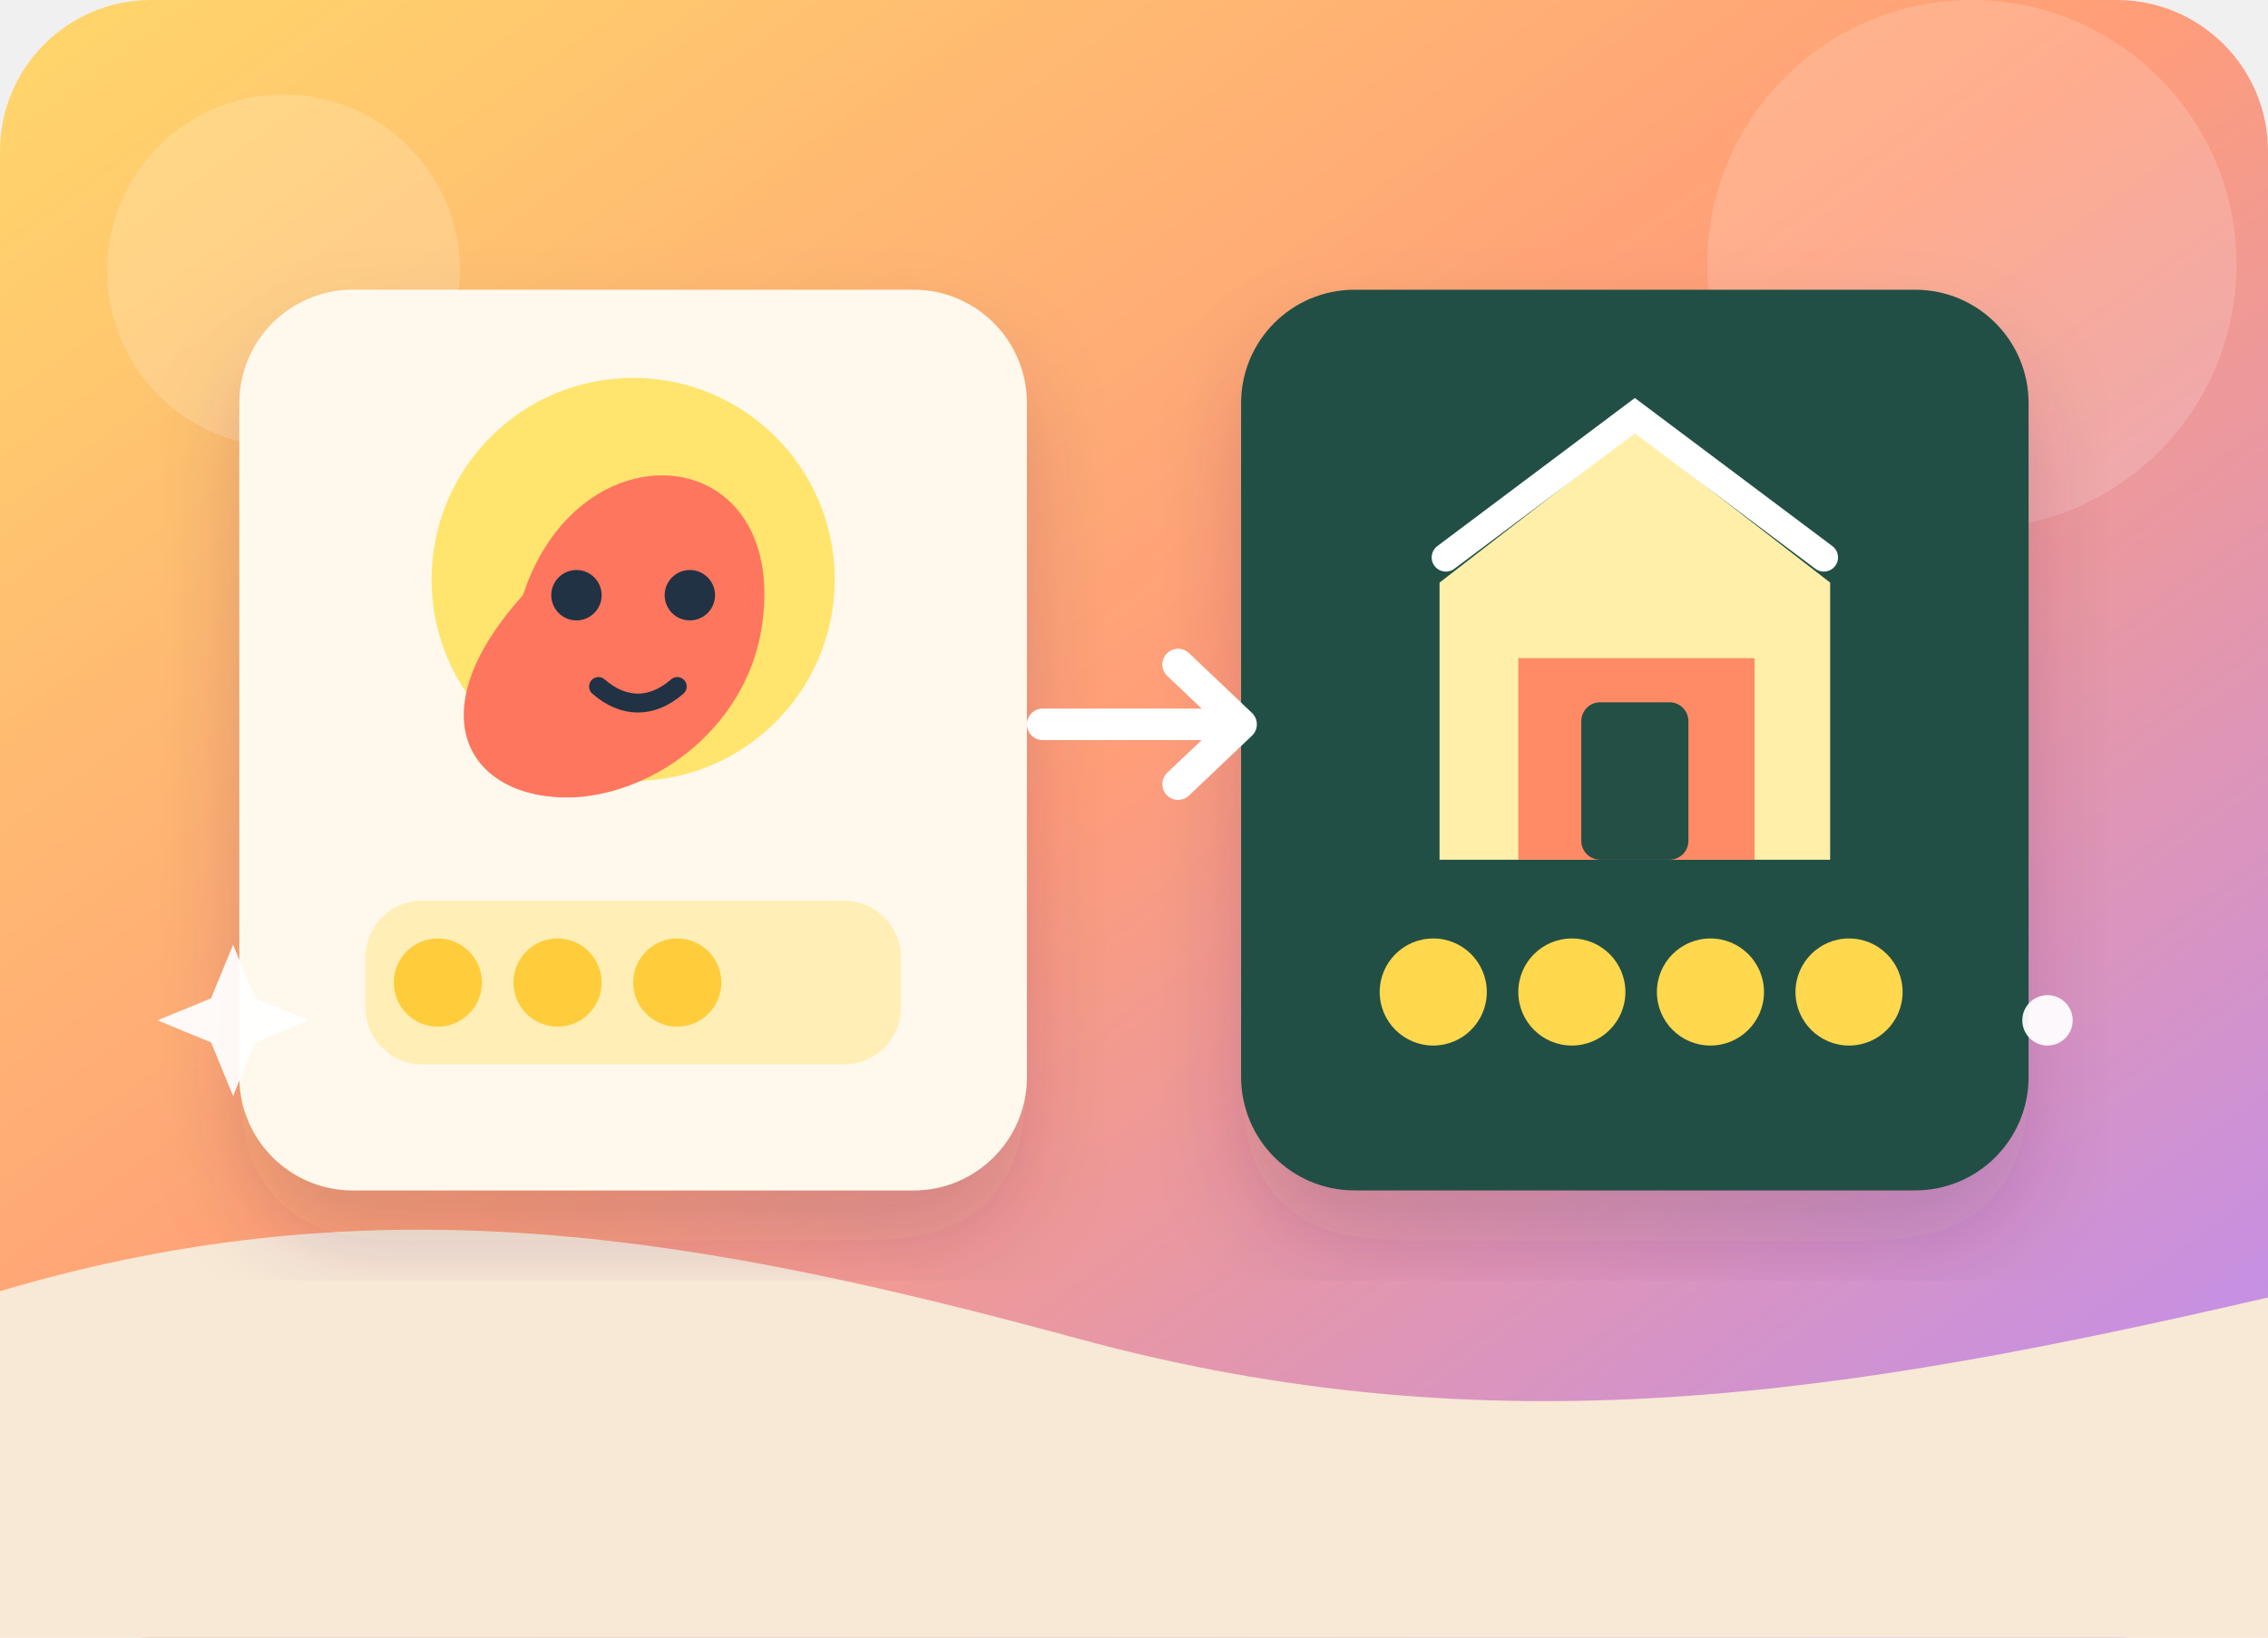
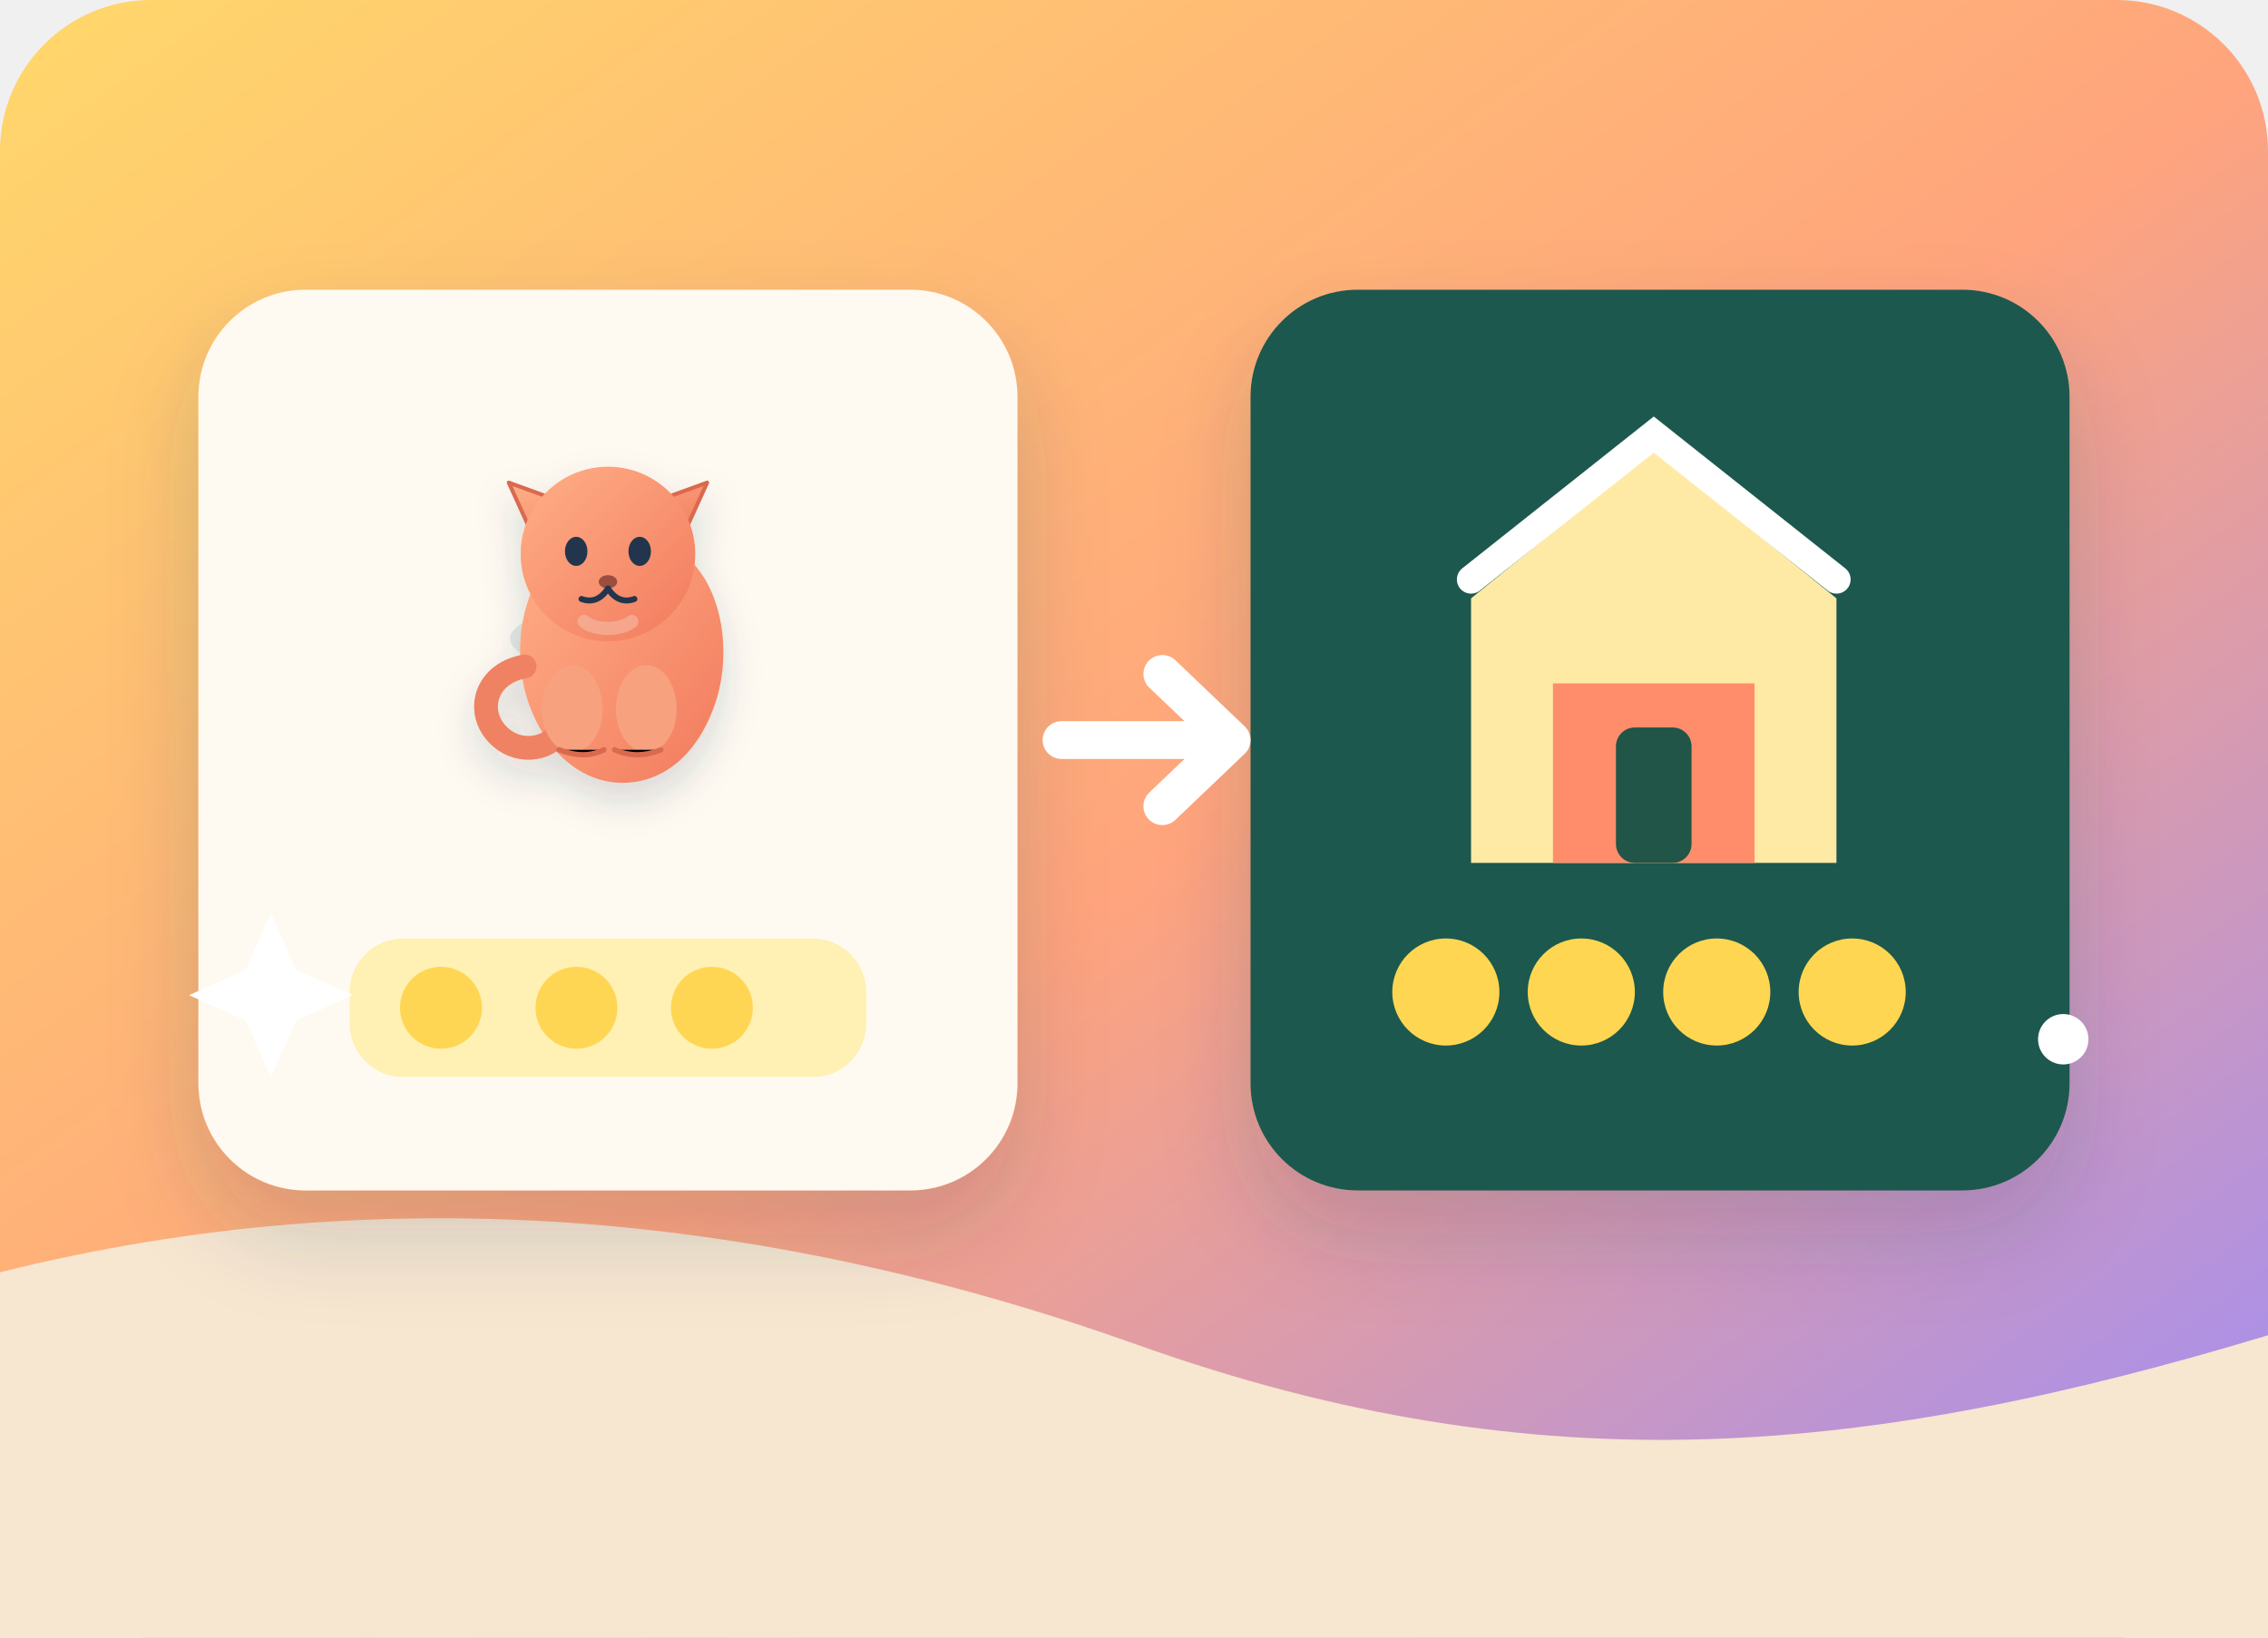
<svg xmlns="http://www.w3.org/2000/svg" viewBox="0 0 720 520" role="img" aria-labelledby="t">
  <defs>
+     <linearGradient id="fur" x1="0" y1="0" x2="1" y2="1">
+       <stop stop-color="#ffb087" />
+       <stop offset="1" stop-color="#f27a5d" />
+     </linearGradient>
+     <filter id="shadow" x="-30%" y="-30%" width="160%" height="160%">
+       <feDropShadow dx="0" dy="14" stdDeviation="14" flood-color="#223a5a" flood-opacity=".18" />
+     </filter>
    <linearGradient id="bg" x1="0" y1="0" x2="1" y2="1">
-       <stop stop-color="#FFD86A" />
-       <stop offset=".48" stop-color="#FF9D79" />
-       <stop offset="1" stop-color="#B78CFF" />
+       <stop stop-color="#ffd86b" />
+       <stop offset=".52" stop-color="#ffa47d" />
+       <stop offset="1" stop-color="#9a8cff" />
    </linearGradient>
-     <filter id="s">
-       <feDropShadow dx="0" dy="16" stdDeviation="14" flood-color="#4d2d55" flood-opacity=".18" />
-     </filter>
  </defs>
  <rect width="720" height="520" rx="48" fill="url(#bg)" />
-   <circle cx="90" cy="86" r="56" fill="#fff" opacity=".18" />
-   <circle cx="626" cy="84" r="84" fill="#fff" opacity=".16" />
-   <path d="M0 410c121-36 224-17 342 15 132 36 244 18 378-13v108H0Z" fill="#F8E8D6" />
-   <rect x="76" y="92" width="250" height="286" rx="36" fill="#FFF9ED" filter="url(#s)" />
-   <rect x="394" y="92" width="250" height="286" rx="36" fill="#244F44" filter="url(#s)" />
-   <circle cx="201" cy="184" r="64" fill="#FFE56E" />
-   <path d="M166 189c18-55 84-49 76 9-4 30-30 52-57 55-34 3-55-24-19-64Z" fill="#FF765F" />
-   <circle cx="183" cy="189" r="8" fill="#213244" />
-   <circle cx="219" cy="189" r="8" fill="#213244" />
-   <path d="M190 218c8 7 17 7 25 0" fill="none" stroke="#213244" stroke-width="6" stroke-linecap="round" />
-   <rect x="116" y="286" width="170" height="52" rx="18" fill="#FFEFB6" />
-   <circle cx="139" cy="312" r="14" fill="#FFCC3B" />
-   <circle cx="177" cy="312" r="14" fill="#FFCC3B" />
-   <circle cx="215" cy="312" r="14" fill="#FFCC3B" />
-   <path d="M457 273V185l62-48 62 48v88" fill="#FFEFA9" />
-   <path d="M482 273v-64h75v64" fill="#FF8A66" />
-   <rect x="502" y="223" width="34" height="50" rx="6" fill="#244F44" />
-   <path d="M459 177l60-45 60 45" fill="none" stroke="#fff" stroke-width="9" stroke-linecap="round" />
-   <circle cx="455" cy="315" r="17" fill="#FFD84D" />
-   <circle cx="499" cy="315" r="17" fill="#FFD84D" />
-   <circle cx="543" cy="315" r="17" fill="#FFD84D" />
-   <circle cx="587" cy="315" r="17" fill="#FFD84D" />
-   <path d="M331 230h58" stroke="#fff" stroke-width="10" stroke-linecap="round" />
-   <path d="M374 211l20 19-20 19" fill="none" stroke="#fff" stroke-width="10" stroke-linecap="round" stroke-linejoin="round" />
-   <g fill="#fff" opacity=".94">
-     <path d="M74 300l7 17 17 7-17 7-7 17-7-17-17-7 17-7Z" />
-     <circle cx="650" cy="324" r="8" />
+   <path d="M0 404c124-31 246-18 361 23 129 46 233 35 359-3v96H0Z" fill="#f7e6d0" />
+   <g filter="url(#shadow)">
+     <rect x="63" y="92" width="260" height="286" rx="34" fill="#fffaf1" />
+     <rect x="397" y="92" width="260" height="286" rx="34" fill="#1e594d" />
+   </g>
+   <g transform="translate(193 165) scale(.42)">
+     <g id="cat" filter="url(#shadow)">
+       <ellipse cx="0" cy="90" rx="74" ry="24" fill="#20364d" opacity=".10" />
+       <path d="M-50 40c-18 26-22 70-8 104 15 37 42 55 69 55 29 0 55-19 69-57 13-35 8-77-10-102-17-24-39-35-60-35-23 0-45 12-60 35Z" fill="url(#fur)" />
+       <path d="M-55 16-75-28-31-12M55 16 75-28 31-12" fill="url(#fur)" stroke="#d96a4f" stroke-width="3" stroke-linejoin="round" />
+       <circle cx="0" cy="26" r="66" fill="url(#fur)" />
+       <ellipse cx="-24" cy="24" rx="8.5" ry="11" fill="#20364d" />
+       <ellipse cx="24" cy="24" rx="8.5" ry="11" fill="#20364d" />
+       <ellipse cx="0" cy="47" rx="7" ry="5" fill="#9b4e41" />
+       <path d="M0 52c-5 8-12 11-20 8m20-8c5 8 12 11 20 8" fill="none" stroke="#20364d" stroke-width="4.5" stroke-linecap="round" />
+       <path d="M-18 77c8 7 28 7 36 0" fill="none" stroke="#f5b79f" stroke-width="10" stroke-linecap="round" opacity=".65" />
+       <path d="M-63 111c-33 6-38 40-15 56 16 11 38 5 45-12" fill="none" stroke="#ef8264" stroke-width="18" stroke-linecap="round" />
+       <ellipse cx="-27" cy="143" rx="23" ry="33" fill="#f7a17e" />
+       <ellipse cx="29" cy="143" rx="23" ry="33" fill="#f7a17e" />
+       <path d="M-37 174c13 5 24 5 34 0m8 0c11 5 23 5 35 0" stroke="#d96a4f" stroke-width="4" stroke-linecap="round" />
+     </g>
+   </g>
+   <rect x="111" y="298" width="164" height="44" rx="17" fill="#fff0b3" />
+   <circle cx="140" cy="320" r="13" fill="#ffd653" />
+   <circle cx="183" cy="320" r="13" fill="#ffd653" />
+   <circle cx="226" cy="320" r="13" fill="#ffd653" />
+   <path d="M467 274v-84l58-47 58 47v84" fill="#ffeaa5" />
+   <path d="M493 274v-57h64v57" fill="#ff8d6c" />
+   <rect x="513" y="231" width="24" height="43" rx="6" fill="#205548" />
+   <path d="M467 184l58-46 58 46" fill="none" stroke="#fff" stroke-width="9" stroke-linecap="round" />
+   <circle cx="459" cy="315" r="17" fill="#ffd652" />
+   <circle cx="502" cy="315" r="17" fill="#ffd652" />
+   <circle cx="545" cy="315" r="17" fill="#ffd652" />
+   <circle cx="588" cy="315" r="17" fill="#ffd652" />
+   <path d="M337 235h48" stroke="#fff" stroke-width="12" stroke-linecap="round" />
+   <path d="M369 214l22 21-22 21" fill="none" stroke="#fff" stroke-width="12" stroke-linecap="round" stroke-linejoin="round" />
+   <g fill="#fff">
+     <path d="M86 290l8 18 18 8-18 8-8 18-8-18-18-8 18-8Z" />
+     <circle cx="655" cy="330" r="8" />
  </g>
</svg>
